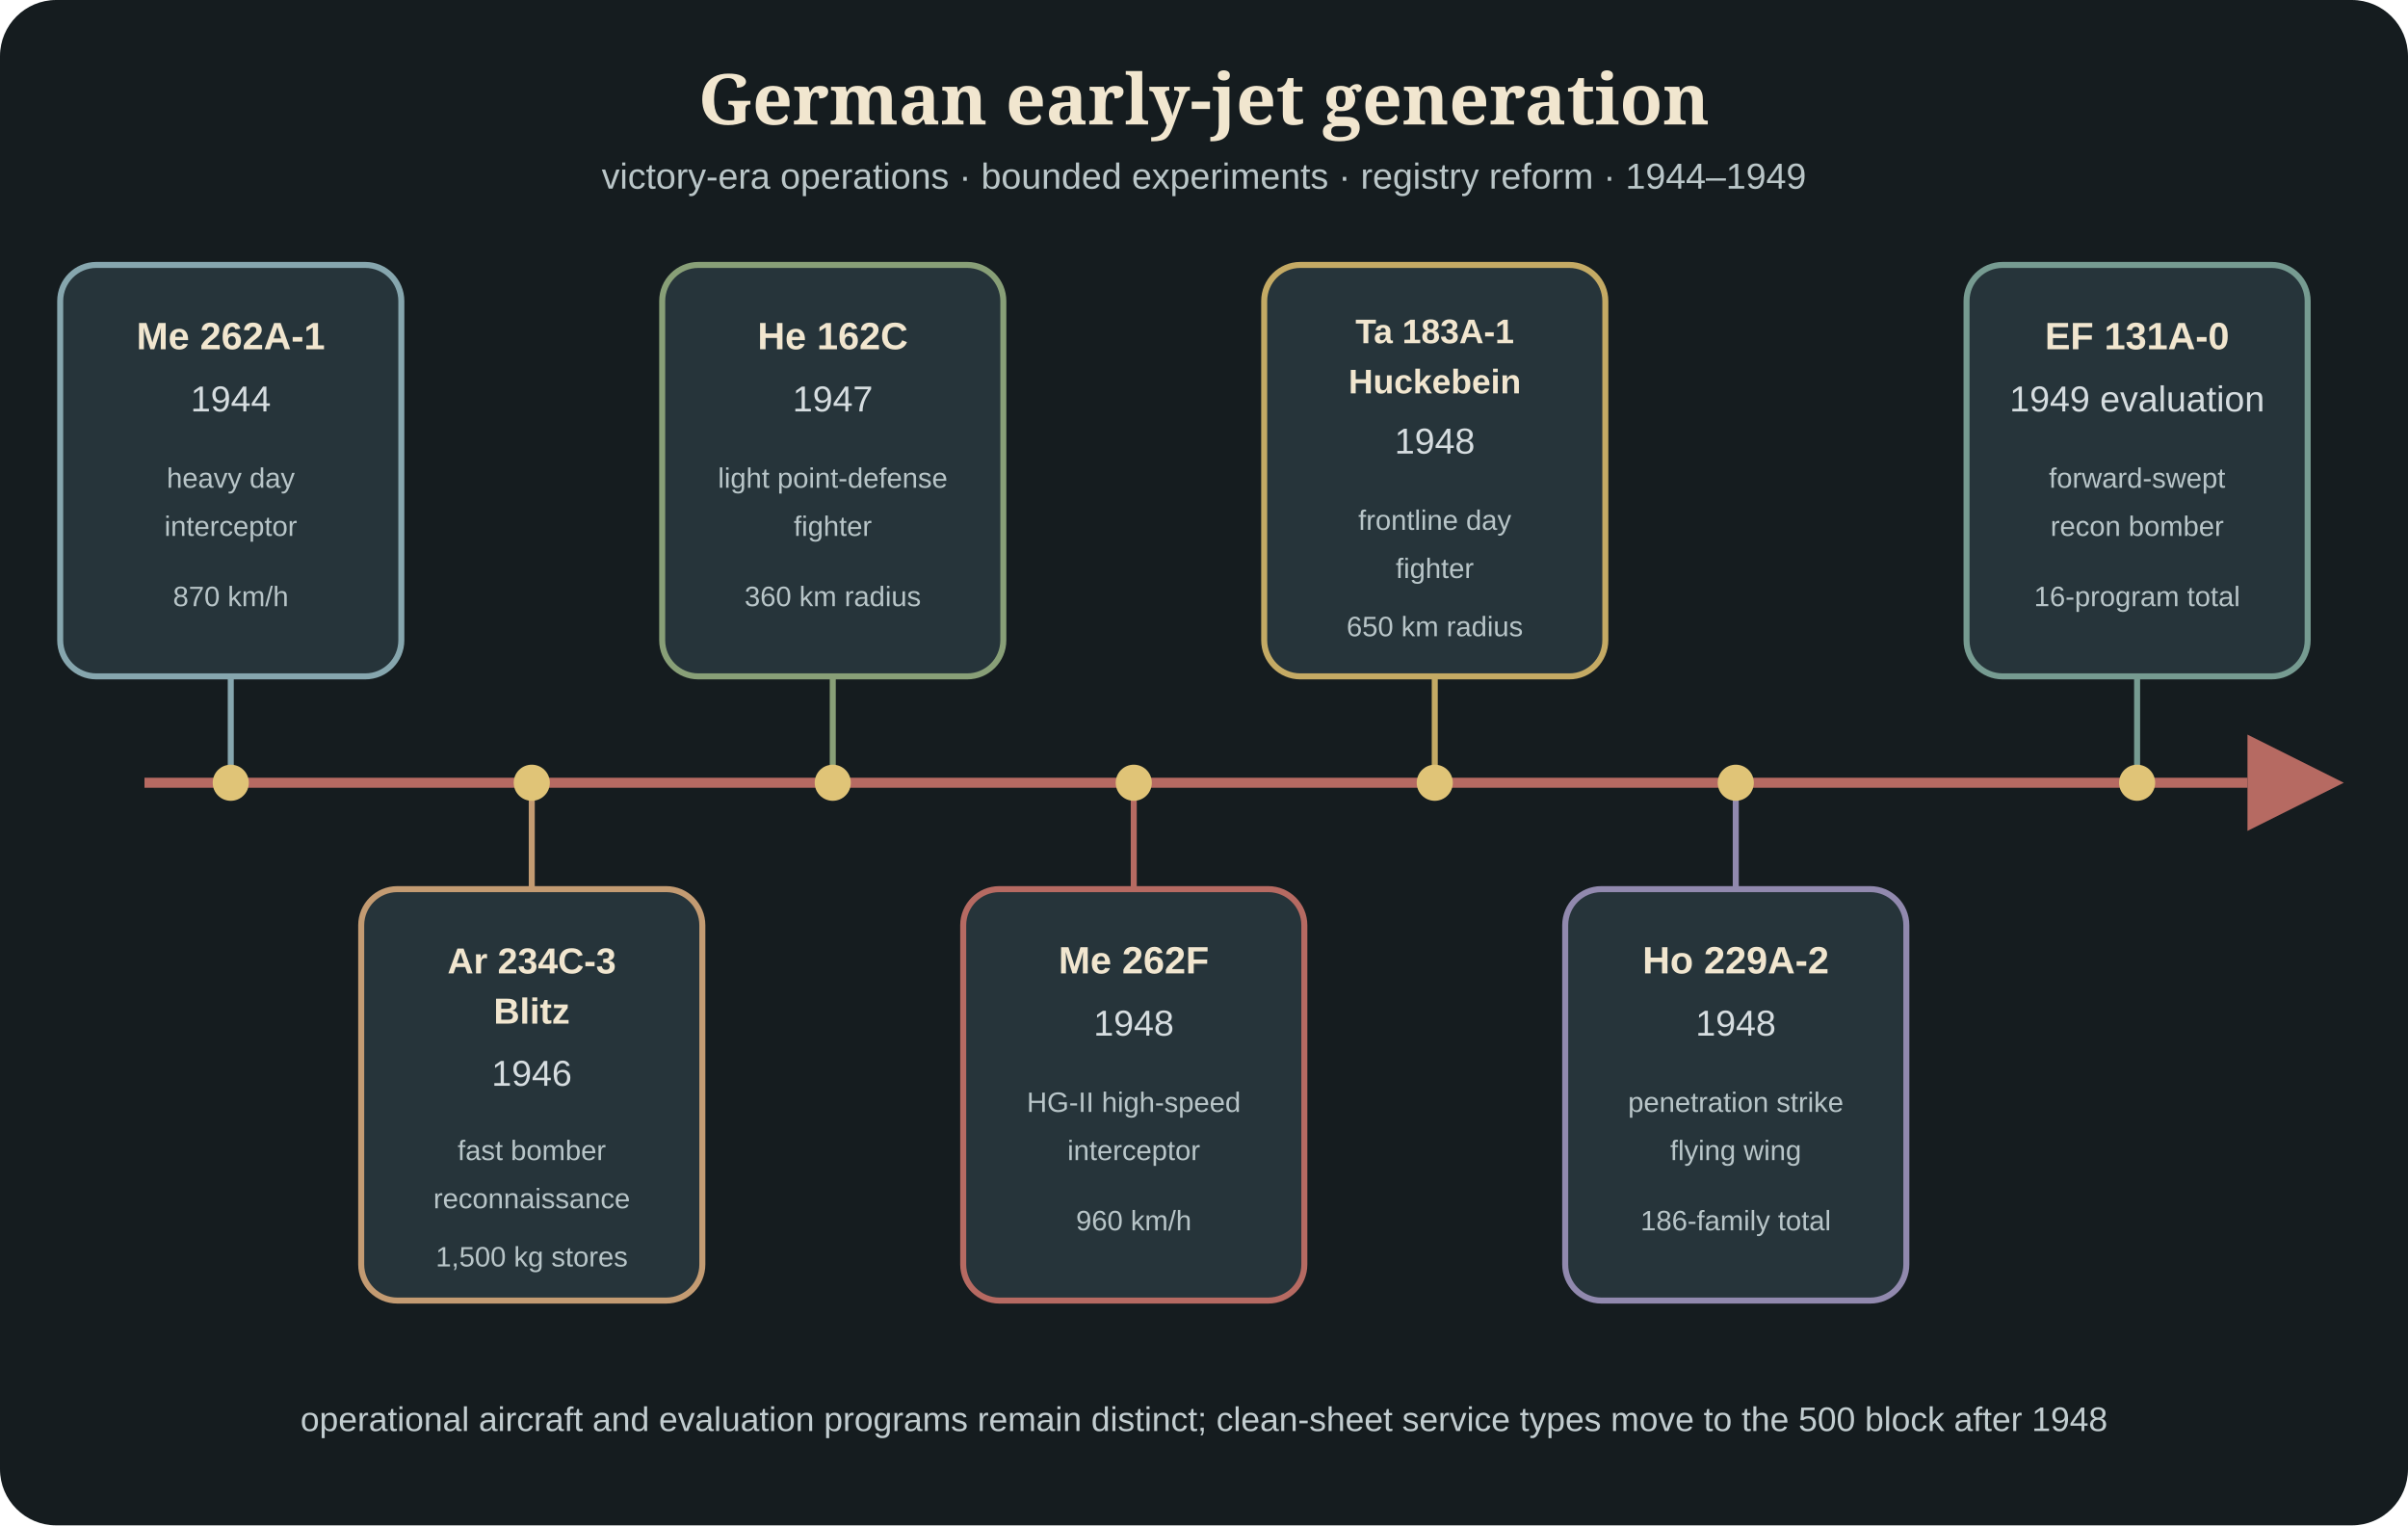
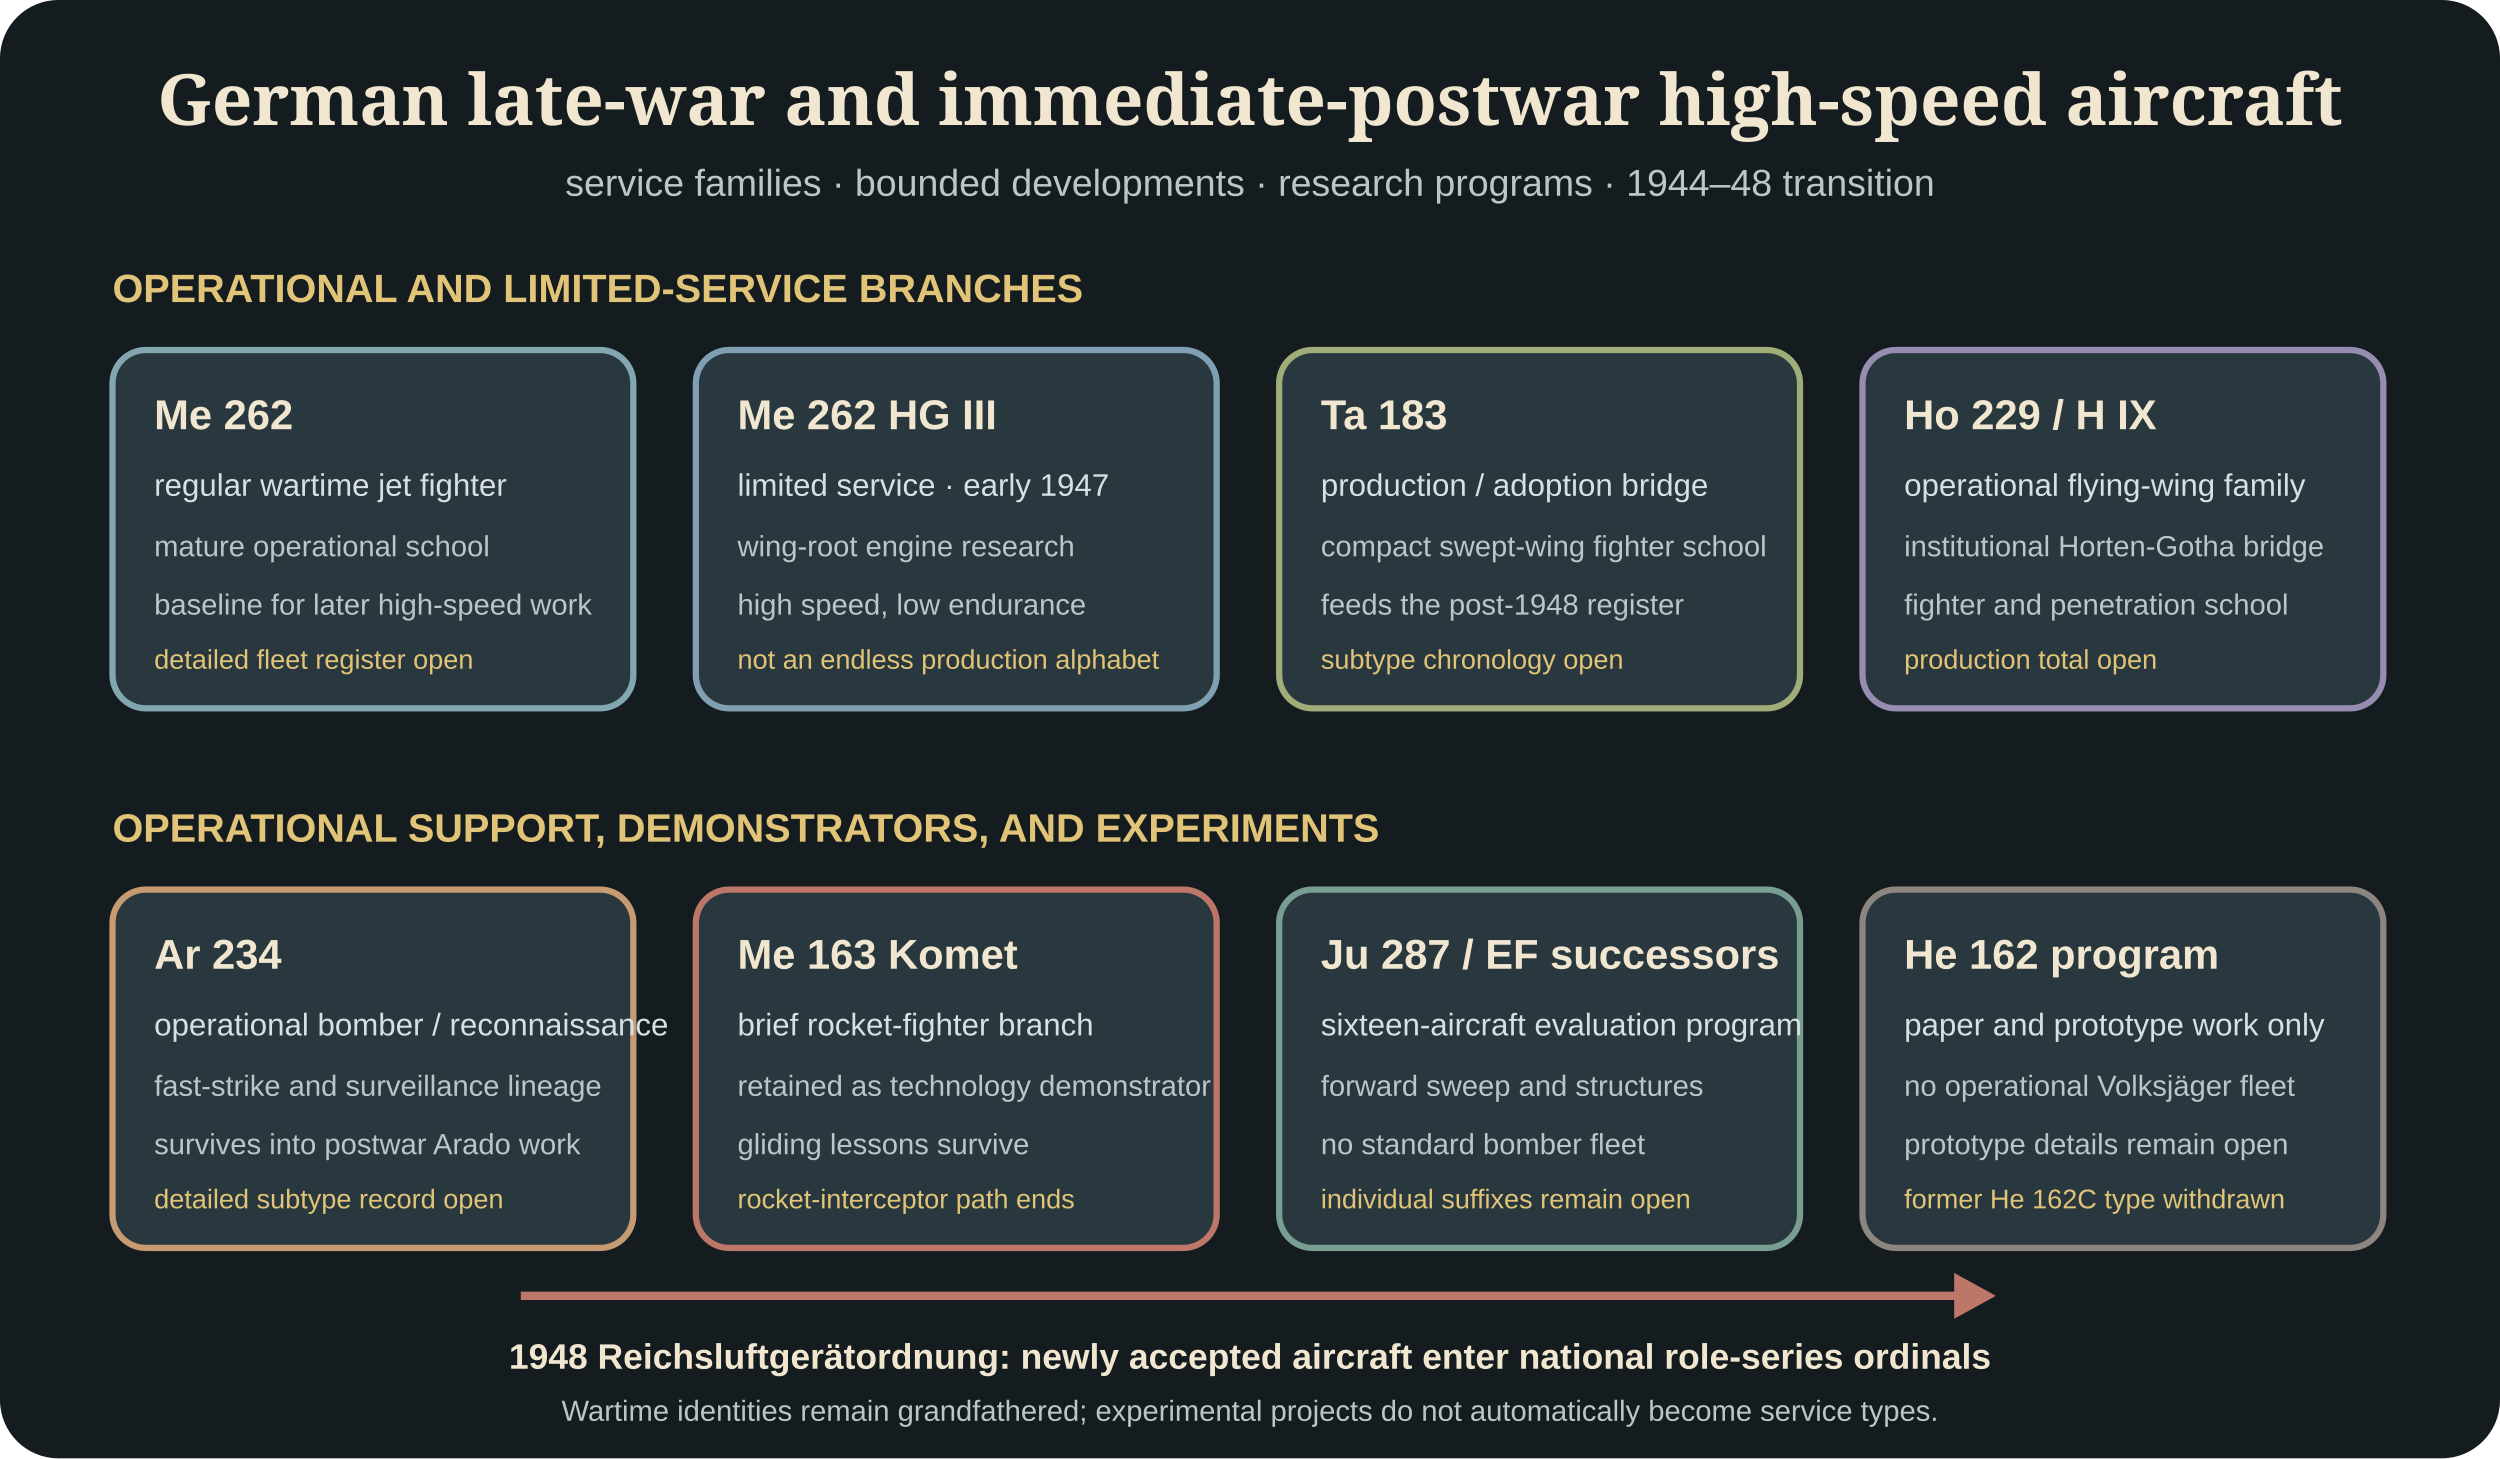
- <svg xmlns="http://www.w3.org/2000/svg" width="1200" height="760" viewBox="0 0 1200 760" role="img" aria-labelledby="title desc">
-   <rect width="1200" height="760" rx="28" fill="#151c1f" />
-   <text x="600" y="62" text-anchor="middle" fill="#f1e6cf" font-family="Georgia,serif" font-size="35" font-weight="700">German early-jet generation</text>
-   <text x="600" y="94" text-anchor="middle" fill="#bac6c8" font-family="Arial,sans-serif" font-size="18">victory-era operations · bounded experiments · registry reform · 1944–1949</text>
-   <line x1="72" y1="390" x2="1120" y2="390" stroke="#b66a62" stroke-width="5" />
-   <polygon points="1120,366 1168,390 1120,414" fill="#b66a62" />
-   <g font-family="Arial,sans-serif" text-anchor="middle">
-     <g transform="translate(30 132)">
-       <rect width="170" height="205" rx="18" fill="#26343a" stroke="#86a6ae" stroke-width="3" />
-       <text x="85" y="42" fill="#f1e6cf" font-size="19" font-weight="700">Me 262A-1</text>
-       <text x="85" y="73" fill="#d6dde0" font-size="18">1944</text>
-       <text x="85" y="111" fill="#b8c5c8" font-size="14">heavy day</text>
-       <text x="85" y="135" fill="#b8c5c8" font-size="14">interceptor</text>
-       <text x="85" y="170" fill="#b8c5c8" font-size="14">870 km/h</text>
-       <line x1="85" y1="205" x2="85" y2="258" stroke="#86a6ae" stroke-width="3" />
+ <svg xmlns="http://www.w3.org/2000/svg" width="1200" height="700" viewBox="0 0 1200 700" role="img" aria-labelledby="title desc">
+   <rect width="1200" height="700" rx="28" fill="#151c1f" />
+   <text x="600" y="60" text-anchor="middle" fill="#f1e6cf" font-family="Georgia,serif" font-size="34" font-weight="700">German late-war and immediate-postwar high-speed aircraft</text>
+   <text x="600" y="94" text-anchor="middle" fill="#bac6c8" font-family="Arial,sans-serif" font-size="18">service families · bounded developments · research programs · 1944–48 transition</text>
+   <g font-family="Arial,sans-serif">
+     <text x="54" y="145" fill="#e1c477" font-size="19" font-weight="700">OPERATIONAL AND LIMITED-SERVICE BRANCHES</text>
+     <g transform="translate(54 168)">
+       <rect width="250" height="172" rx="16" fill="#29383e" stroke="#82a7b0" stroke-width="3" />
+       <text x="20" y="38" fill="#f1e6cf" font-size="20" font-weight="700">Me 262</text>
+       <text x="20" y="70" fill="#d9e0e2" font-size="15">regular wartime jet fighter</text>
+       <text x="20" y="99" fill="#bac6c8" font-size="14">mature operational school</text>
+       <text x="20" y="127" fill="#bac6c8" font-size="14">baseline for later high-speed work</text>
+       <text x="20" y="153" fill="#e1c477" font-size="13">detailed fleet register open</text>
    </g>
-     <g transform="translate(180 443)">
-       <rect width="170" height="205" rx="18" fill="#26343a" stroke="#c39b72" stroke-width="3" />
-       <text x="85" y="42" fill="#f1e6cf" font-size="18" font-weight="700">Ar 234C-3</text>
-       <text x="85" y="67" fill="#f1e6cf" font-size="18" font-weight="700">Blitz</text>
-       <text x="85" y="98" fill="#d6dde0" font-size="18">1946</text>
-       <text x="85" y="135" fill="#b8c5c8" font-size="14">fast bomber</text>
-       <text x="85" y="159" fill="#b8c5c8" font-size="14">reconnaissance</text>
-       <text x="85" y="188" fill="#b8c5c8" font-size="14">1,500 kg stores</text>
-       <line x1="85" y1="-53" x2="85" y2="0" stroke="#c39b72" stroke-width="3" />
+     <g transform="translate(334 168)">
+       <rect width="250" height="172" rx="16" fill="#29383e" stroke="#7f9fb3" stroke-width="3" />
+       <text x="20" y="38" fill="#f1e6cf" font-size="20" font-weight="700">Me 262 HG III</text>
+       <text x="20" y="70" fill="#d9e0e2" font-size="15">limited service · early 1947</text>
+       <text x="20" y="99" fill="#bac6c8" font-size="14">wing-root engine research</text>
+       <text x="20" y="127" fill="#bac6c8" font-size="14">high speed, low endurance</text>
+       <text x="20" y="153" fill="#e1c477" font-size="13">not an endless production alphabet</text>
    </g>
-     <g transform="translate(330 132)">
-       <rect width="170" height="205" rx="18" fill="#26343a" stroke="#889f77" stroke-width="3" />
-       <text x="85" y="42" fill="#f1e6cf" font-size="19" font-weight="700">He 162C</text>
-       <text x="85" y="73" fill="#d6dde0" font-size="18">1947</text>
-       <text x="85" y="111" fill="#b8c5c8" font-size="14">light point-defense</text>
-       <text x="85" y="135" fill="#b8c5c8" font-size="14">fighter</text>
-       <text x="85" y="170" fill="#b8c5c8" font-size="14">360 km radius</text>
-       <line x1="85" y1="205" x2="85" y2="258" stroke="#889f77" stroke-width="3" />
+     <g transform="translate(614 168)">
+       <rect width="250" height="172" rx="16" fill="#29383e" stroke="#a0ad79" stroke-width="3" />
+       <text x="20" y="38" fill="#f1e6cf" font-size="20" font-weight="700">Ta 183</text>
+       <text x="20" y="70" fill="#d9e0e2" font-size="15">production / adoption bridge</text>
+       <text x="20" y="99" fill="#bac6c8" font-size="14">compact swept-wing fighter school</text>
+       <text x="20" y="127" fill="#bac6c8" font-size="14">feeds the post-1948 register</text>
+       <text x="20" y="153" fill="#e1c477" font-size="13">subtype chronology open</text>
    </g>
-     <g transform="translate(480 443)">
-       <rect width="170" height="205" rx="18" fill="#26343a" stroke="#b66a62" stroke-width="3" />
-       <text x="85" y="42" fill="#f1e6cf" font-size="19" font-weight="700">Me 262F</text>
-       <text x="85" y="73" fill="#d6dde0" font-size="18">1948</text>
-       <text x="85" y="111" fill="#b8c5c8" font-size="14">HG-II high-speed</text>
-       <text x="85" y="135" fill="#b8c5c8" font-size="14">interceptor</text>
-       <text x="85" y="170" fill="#b8c5c8" font-size="14">960 km/h</text>
-       <line x1="85" y1="-53" x2="85" y2="0" stroke="#b66a62" stroke-width="3" />
+     <g transform="translate(894 168)">
+       <rect width="250" height="172" rx="16" fill="#29383e" stroke="#968db1" stroke-width="3" />
+       <text x="20" y="38" fill="#f1e6cf" font-size="20" font-weight="700">Ho 229 / H IX</text>
+       <text x="20" y="70" fill="#d9e0e2" font-size="15">operational flying-wing family</text>
+       <text x="20" y="99" fill="#bac6c8" font-size="14">institutional Horten-Gotha bridge</text>
+       <text x="20" y="127" fill="#bac6c8" font-size="14">fighter and penetration school</text>
+       <text x="20" y="153" fill="#e1c477" font-size="13">production total open</text>
    </g>
-     <g transform="translate(630 132)">
-       <rect width="170" height="205" rx="18" fill="#26343a" stroke="#c4aa64" stroke-width="3" />
-       <text x="85" y="39" fill="#f1e6cf" font-size="17" font-weight="700">Ta 183A-1</text>
-       <text x="85" y="64" fill="#f1e6cf" font-size="17" font-weight="700">Huckebein</text>
-       <text x="85" y="94" fill="#d6dde0" font-size="18">1948</text>
-       <text x="85" y="132" fill="#b8c5c8" font-size="14">frontline day</text>
-       <text x="85" y="156" fill="#b8c5c8" font-size="14">fighter</text>
-       <text x="85" y="185" fill="#b8c5c8" font-size="14">650 km radius</text>
-       <line x1="85" y1="205" x2="85" y2="258" stroke="#c4aa64" stroke-width="3" />
+     <text x="54" y="404" fill="#e1c477" font-size="19" font-weight="700">OPERATIONAL SUPPORT, DEMONSTRATORS, AND EXPERIMENTS</text>
+     <g transform="translate(54 427)">
+       <rect width="250" height="172" rx="16" fill="#29383e" stroke="#c69b71" stroke-width="3" />
+       <text x="20" y="38" fill="#f1e6cf" font-size="20" font-weight="700">Ar 234</text>
+       <text x="20" y="70" fill="#d9e0e2" font-size="15">operational bomber / reconnaissance</text>
+       <text x="20" y="99" fill="#bac6c8" font-size="14">fast-strike and surveillance lineage</text>
+       <text x="20" y="127" fill="#bac6c8" font-size="14">survives into postwar Arado work</text>
+       <text x="20" y="153" fill="#e1c477" font-size="13">detailed subtype record open</text>
    </g>
-     <g transform="translate(780 443)">
-       <rect width="170" height="205" rx="18" fill="#26343a" stroke="#9189ae" stroke-width="3" />
-       <text x="85" y="42" fill="#f1e6cf" font-size="19" font-weight="700">Ho 229A-2</text>
-       <text x="85" y="73" fill="#d6dde0" font-size="18">1948</text>
-       <text x="85" y="111" fill="#b8c5c8" font-size="14">penetration strike</text>
-       <text x="85" y="135" fill="#b8c5c8" font-size="14">flying wing</text>
-       <text x="85" y="170" fill="#b8c5c8" font-size="14">186-family total</text>
-       <line x1="85" y1="-53" x2="85" y2="0" stroke="#9189ae" stroke-width="3" />
+     <g transform="translate(334 427)">
+       <rect width="250" height="172" rx="16" fill="#29383e" stroke="#bd7769" stroke-width="3" />
+       <text x="20" y="38" fill="#f1e6cf" font-size="20" font-weight="700">Me 163 Komet</text>
+       <text x="20" y="70" fill="#d9e0e2" font-size="15">brief rocket-fighter branch</text>
+       <text x="20" y="99" fill="#bac6c8" font-size="14">retained as technology demonstrator</text>
+       <text x="20" y="127" fill="#bac6c8" font-size="14">gliding lessons survive</text>
+       <text x="20" y="153" fill="#e1c477" font-size="13">rocket-interceptor path ends</text>
    </g>
-     <g transform="translate(980 132)">
-       <rect width="170" height="205" rx="18" fill="#26343a" stroke="#769b91" stroke-width="3" />
-       <text x="85" y="42" fill="#f1e6cf" font-size="19" font-weight="700">EF 131A-0</text>
-       <text x="85" y="73" fill="#d6dde0" font-size="18">1949 evaluation</text>
-       <text x="85" y="111" fill="#b8c5c8" font-size="14">forward-swept</text>
-       <text x="85" y="135" fill="#b8c5c8" font-size="14">recon bomber</text>
-       <text x="85" y="170" fill="#b8c5c8" font-size="14">16-program total</text>
-       <line x1="85" y1="205" x2="85" y2="258" stroke="#769b91" stroke-width="3" />
+     <g transform="translate(614 427)">
+       <rect width="250" height="172" rx="16" fill="#29383e" stroke="#789d91" stroke-width="3" />
+       <text x="20" y="38" fill="#f1e6cf" font-size="20" font-weight="700">Ju 287 / EF successors</text>
+       <text x="20" y="70" fill="#d9e0e2" font-size="15">sixteen-aircraft evaluation program</text>
+       <text x="20" y="99" fill="#bac6c8" font-size="14">forward sweep and structures</text>
+       <text x="20" y="127" fill="#bac6c8" font-size="14">no standard bomber fleet</text>
+       <text x="20" y="153" fill="#e1c477" font-size="13">individual suffixes remain open</text>
    </g>
-     <circle cx="115" cy="390" r="9" fill="#e0c477" />
-     <circle cx="265" cy="390" r="9" fill="#e0c477" />
-     <circle cx="415" cy="390" r="9" fill="#e0c477" />
-     <circle cx="565" cy="390" r="9" fill="#e0c477" />
-     <circle cx="715" cy="390" r="9" fill="#e0c477" />
-     <circle cx="865" cy="390" r="9" fill="#e0c477" />
-     <circle cx="1065" cy="390" r="9" fill="#e0c477" />
+     <g transform="translate(894 427)">
+       <rect width="250" height="172" rx="16" fill="#29383e" stroke="#8c8580" stroke-width="3" />
+       <text x="20" y="38" fill="#f1e6cf" font-size="20" font-weight="700">He 162 program</text>
+       <text x="20" y="70" fill="#d9e0e2" font-size="15">paper and prototype work only</text>
+       <text x="20" y="99" fill="#bac6c8" font-size="14">no operational Volksjäger fleet</text>
+       <text x="20" y="127" fill="#bac6c8" font-size="14">prototype details remain open</text>
+       <text x="20" y="153" fill="#e1c477" font-size="13">former He 162C type withdrawn</text>
+     </g>
  </g>
-   <text x="600" y="713" text-anchor="middle" fill="#c2cdd0" font-family="Arial,sans-serif" font-size="17">operational aircraft and evaluation programs remain distinct; clean-sheet service types move to the 500 block after 1948</text>
+   <path d="M250 622 H950" stroke="#bd7769" stroke-width="4" />
+   <polygon points="938,611 958,622 938,633" fill="#bd7769" />
+   <text x="600" y="657" text-anchor="middle" fill="#f1e6cf" font-family="Arial,sans-serif" font-size="17" font-weight="700">1948 Reichsluftgerätordnung: newly accepted aircraft enter national role-series ordinals</text>
+   <text x="600" y="682" text-anchor="middle" fill="#bac6c8" font-family="Arial,sans-serif" font-size="14">Wartime identities remain grandfathered; experimental projects do not automatically become service types.</text>
</svg>
